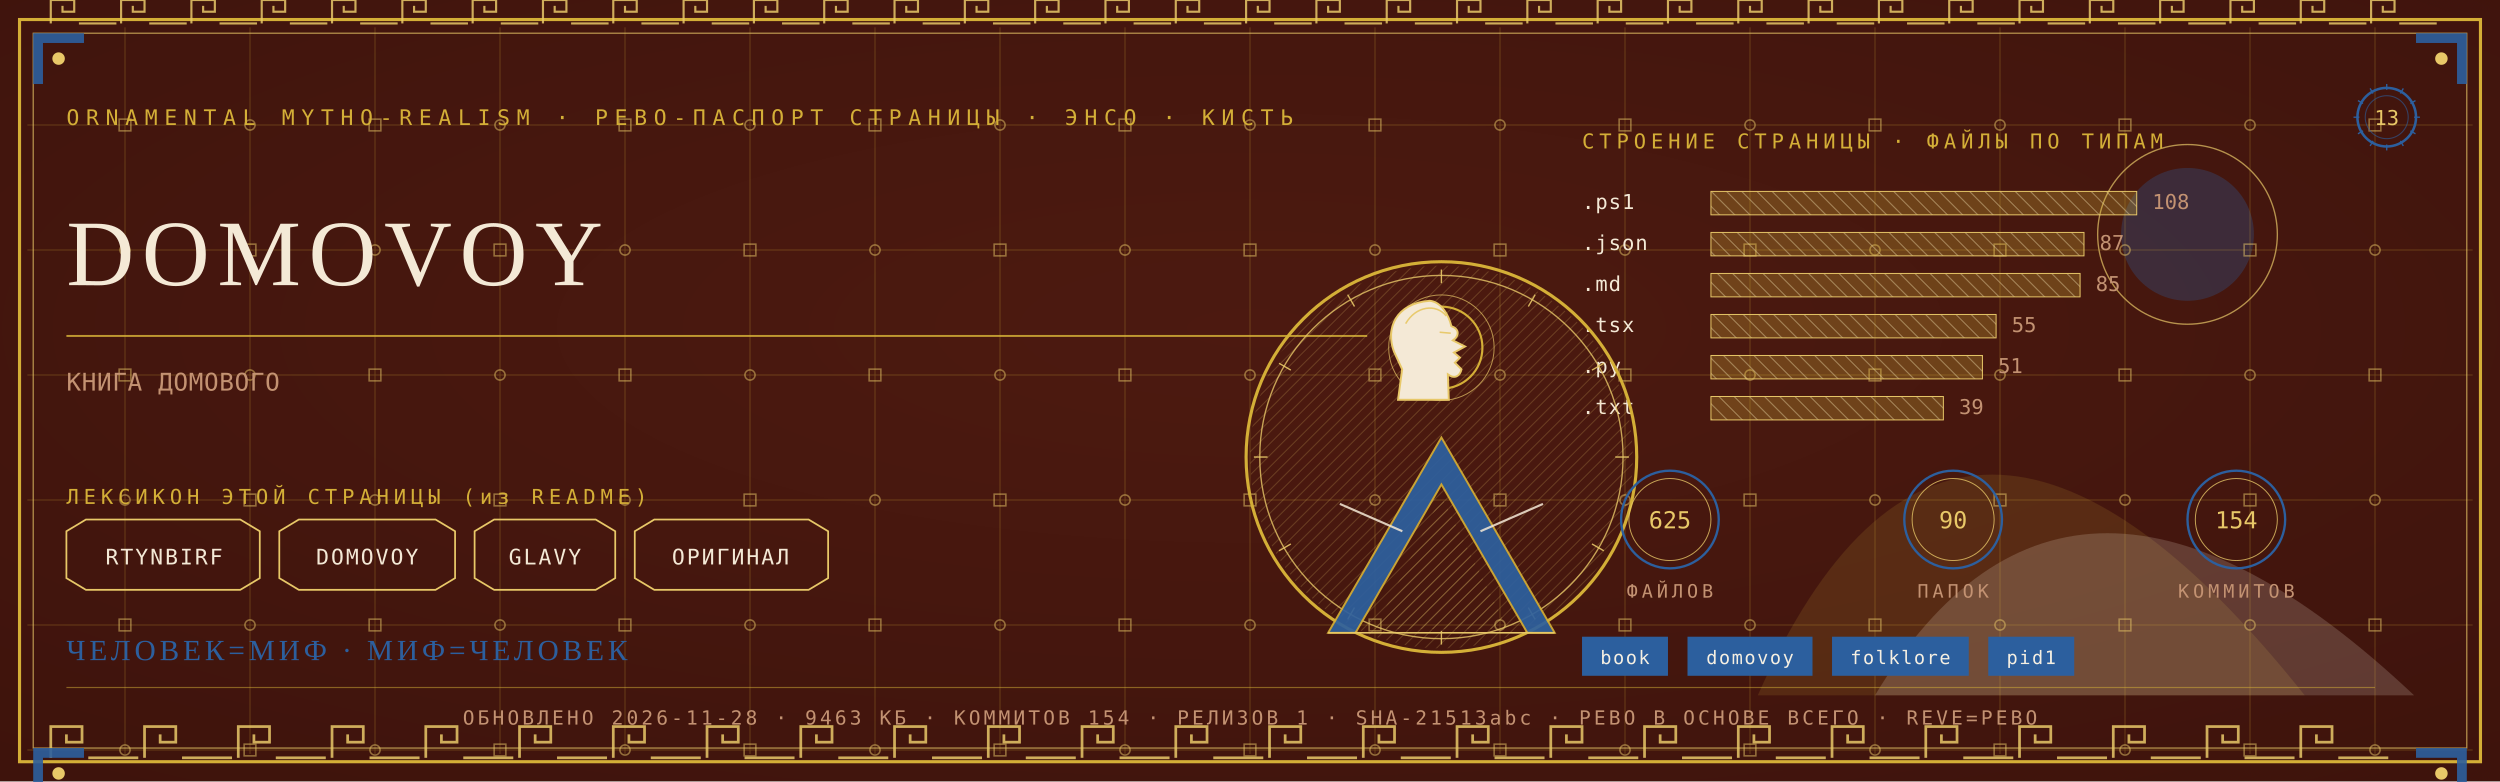
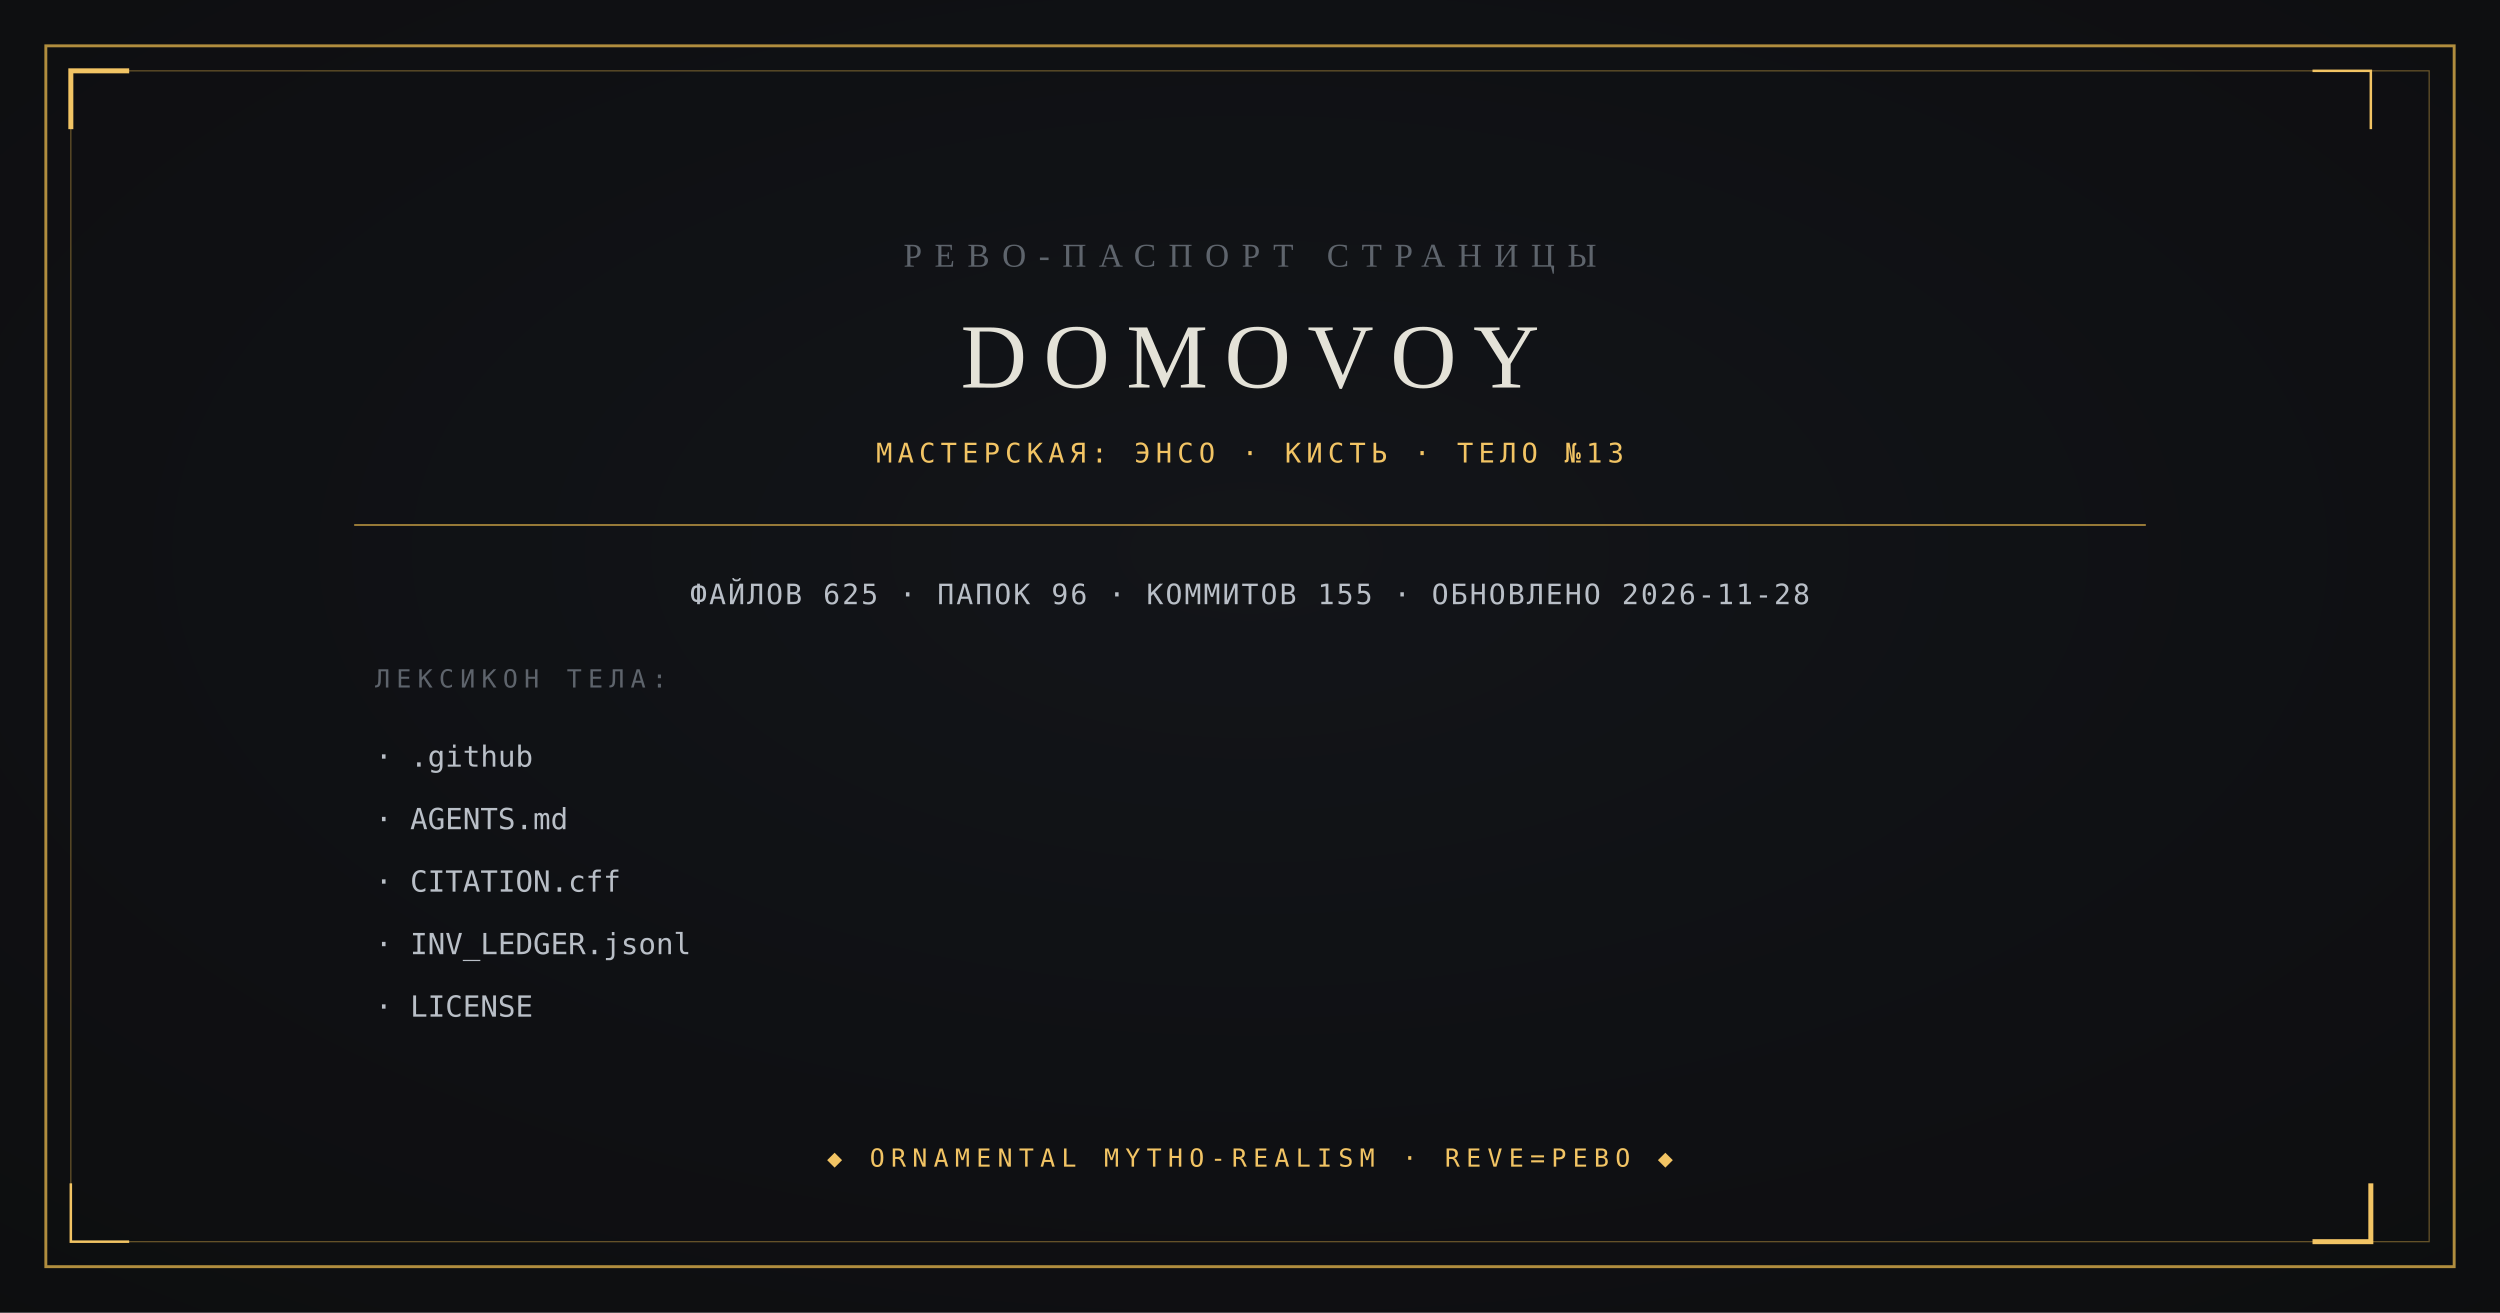
- <svg xmlns="http://www.w3.org/2000/svg" viewBox="0 0 1280 400" width="1280" height="400">
-   <defs>
-     <radialGradient id="rp13" cx="0.5" cy="0.42" r="1.1">
-       <stop offset="0" stop-color="#4E1A10" />
-       <stop offset="1" stop-color="#38100A" />
-     </radialGradient>
-     <pattern id="hatchm" width="4.2" height="4.2" patternUnits="userSpaceOnUse" patternTransform="rotate(45)">
-       <rect width="4.2" height="4.2" fill="none" />
-       <line x1="0" y1="0" x2="0" y2="4.2" stroke="#E8C868" stroke-width="0.5" />
-     </pattern>
-     <pattern id="hatchv" width="5.5" height="5.5" patternUnits="userSpaceOnUse" patternTransform="rotate(-45)">
-       <rect width="5.5" height="5.5" fill="none" />
-       <line x1="0" y1="0" x2="0" y2="5.5" stroke="#F4E9D6" stroke-width="0.5" />
-     </pattern>
-   </defs>
-   <rect width="1280" height="400" fill="#38100A" />
-   <rect width="1280" height="400" fill="url(#rp13)" opacity="0.94" />
-   <path d="M 900 356 Q 1000 130 1180 356 Z" fill="#D4AF37" opacity="0.14" />
-   <path d="M 960 356 Q 1060 190 1236 356 Z" fill="#F4E9D6" opacity="0.18" />
-   <circle cx="1120" cy="120" r="34" fill="#2C5F9E" opacity="0.30" />
-   <circle cx="1120" cy="120" r="46" fill="none" stroke="#E8C868" stroke-width="0.7" opacity="0.7" />
-   <g stroke="#D4AF37" stroke-width="0.45" opacity="0.30">
-     <line x1="64" y1="14" x2="64" y2="386" />
-     <line x1="128" y1="14" x2="128" y2="386" />
-     <line x1="192" y1="14" x2="192" y2="386" />
-     <line x1="256" y1="14" x2="256" y2="386" />
-     <line x1="320" y1="14" x2="320" y2="386" />
-     <line x1="384" y1="14" x2="384" y2="386" />
-     <line x1="448" y1="14" x2="448" y2="386" />
-     <line x1="512" y1="14" x2="512" y2="386" />
-     <line x1="576" y1="14" x2="576" y2="386" />
-     <line x1="640" y1="14" x2="640" y2="386" />
-     <line x1="704" y1="14" x2="704" y2="386" />
-     <line x1="768" y1="14" x2="768" y2="386" />
-     <line x1="832" y1="14" x2="832" y2="386" />
-     <line x1="896" y1="14" x2="896" y2="386" />
-     <line x1="960" y1="14" x2="960" y2="386" />
-     <line x1="1024" y1="14" x2="1024" y2="386" />
-     <line x1="1088" y1="14" x2="1088" y2="386" />
-     <line x1="1152" y1="14" x2="1152" y2="386" />
-     <line x1="1216" y1="14" x2="1216" y2="386" />
-     <line x1="14" y1="64" x2="1266" y2="64" />
-     <line x1="14" y1="128" x2="1266" y2="128" />
-     <line x1="14" y1="192" x2="1266" y2="192" />
-     <line x1="14" y1="256" x2="1266" y2="256" />
-     <line x1="14" y1="320" x2="1266" y2="320" />
-     <line x1="14" y1="384" x2="1266" y2="384" />
-   </g>
-   <g fill="none" stroke="#E8C868" stroke-width="0.8" opacity="0.5">
-     <rect x="61" y="61" width="6" height="6" />
-     <circle cx="64" cy="128" r="2.6" />
-     <rect x="61" y="189" width="6" height="6" />
-     <circle cx="64" cy="256" r="2.6" />
-     <rect x="61" y="317" width="6" height="6" />
-     <circle cx="64" cy="384" r="2.6" />
-     <circle cx="128" cy="64" r="2.6" />
-     <rect x="125" y="125" width="6" height="6" />
-     <circle cx="128" cy="192" r="2.6" />
-     <rect x="125" y="253" width="6" height="6" />
-     <circle cx="128" cy="320" r="2.6" />
-     <rect x="125" y="381" width="6" height="6" />
-     <rect x="189" y="61" width="6" height="6" />
-     <circle cx="192" cy="128" r="2.6" />
-     <rect x="189" y="189" width="6" height="6" />
-     <circle cx="192" cy="256" r="2.6" />
-     <rect x="189" y="317" width="6" height="6" />
-     <circle cx="192" cy="384" r="2.6" />
-     <circle cx="256" cy="64" r="2.6" />
-     <rect x="253" y="125" width="6" height="6" />
-     <circle cx="256" cy="192" r="2.6" />
-     <rect x="253" y="253" width="6" height="6" />
-     <circle cx="256" cy="320" r="2.6" />
-     <rect x="253" y="381" width="6" height="6" />
-     <rect x="317" y="61" width="6" height="6" />
-     <circle cx="320" cy="128" r="2.6" />
-     <rect x="317" y="189" width="6" height="6" />
-     <circle cx="320" cy="256" r="2.6" />
-     <rect x="317" y="317" width="6" height="6" />
-     <circle cx="320" cy="384" r="2.6" />
-     <circle cx="384" cy="64" r="2.6" />
-     <rect x="381" y="125" width="6" height="6" />
-     <circle cx="384" cy="192" r="2.6" />
-     <rect x="381" y="253" width="6" height="6" />
-     <circle cx="384" cy="320" r="2.6" />
-     <rect x="381" y="381" width="6" height="6" />
-     <rect x="445" y="61" width="6" height="6" />
-     <circle cx="448" cy="128" r="2.6" />
-     <rect x="445" y="189" width="6" height="6" />
-     <circle cx="448" cy="256" r="2.6" />
-     <rect x="445" y="317" width="6" height="6" />
-     <circle cx="448" cy="384" r="2.6" />
-     <circle cx="512" cy="64" r="2.6" />
-     <rect x="509" y="125" width="6" height="6" />
-     <circle cx="512" cy="192" r="2.6" />
-     <rect x="509" y="253" width="6" height="6" />
-     <circle cx="512" cy="320" r="2.6" />
-     <rect x="509" y="381" width="6" height="6" />
-     <rect x="573" y="61" width="6" height="6" />
-     <circle cx="576" cy="128" r="2.6" />
-     <rect x="573" y="189" width="6" height="6" />
-     <circle cx="576" cy="256" r="2.6" />
-     <rect x="573" y="317" width="6" height="6" />
-     <circle cx="576" cy="384" r="2.6" />
-     <circle cx="640" cy="64" r="2.6" />
-     <rect x="637" y="125" width="6" height="6" />
-     <circle cx="640" cy="192" r="2.6" />
-     <rect x="637" y="253" width="6" height="6" />
-     <circle cx="640" cy="320" r="2.6" />
-     <rect x="637" y="381" width="6" height="6" />
-     <rect x="701" y="61" width="6" height="6" />
-     <circle cx="704" cy="128" r="2.6" />
-     <rect x="701" y="189" width="6" height="6" />
-     <circle cx="704" cy="256" r="2.6" />
-     <rect x="701" y="317" width="6" height="6" />
-     <circle cx="704" cy="384" r="2.6" />
-     <circle cx="768" cy="64" r="2.6" />
-     <rect x="765" y="125" width="6" height="6" />
-     <circle cx="768" cy="192" r="2.6" />
-     <rect x="765" y="253" width="6" height="6" />
-     <circle cx="768" cy="320" r="2.6" />
-     <rect x="765" y="381" width="6" height="6" />
-     <rect x="829" y="61" width="6" height="6" />
-     <circle cx="832" cy="128" r="2.6" />
-     <rect x="829" y="189" width="6" height="6" />
-     <circle cx="832" cy="256" r="2.6" />
-     <rect x="829" y="317" width="6" height="6" />
-     <circle cx="832" cy="384" r="2.6" />
-     <circle cx="896" cy="64" r="2.6" />
-     <rect x="893" y="125" width="6" height="6" />
-     <circle cx="896" cy="192" r="2.6" />
-     <rect x="893" y="253" width="6" height="6" />
-     <circle cx="896" cy="320" r="2.6" />
-     <rect x="893" y="381" width="6" height="6" />
-     <rect x="957" y="61" width="6" height="6" />
-     <circle cx="960" cy="128" r="2.6" />
-     <rect x="957" y="189" width="6" height="6" />
-     <circle cx="960" cy="256" r="2.6" />
-     <rect x="957" y="317" width="6" height="6" />
-     <circle cx="960" cy="384" r="2.6" />
-     <circle cx="1024" cy="64" r="2.6" />
-     <rect x="1021" y="125" width="6" height="6" />
-     <circle cx="1024" cy="192" r="2.6" />
-     <rect x="1021" y="253" width="6" height="6" />
-     <circle cx="1024" cy="320" r="2.6" />
-     <rect x="1021" y="381" width="6" height="6" />
-     <rect x="1085" y="61" width="6" height="6" />
-     <circle cx="1088" cy="128" r="2.6" />
-     <rect x="1085" y="189" width="6" height="6" />
-     <circle cx="1088" cy="256" r="2.6" />
-     <rect x="1085" y="317" width="6" height="6" />
-     <circle cx="1088" cy="384" r="2.6" />
-     <circle cx="1152" cy="64" r="2.6" />
-     <rect x="1149" y="125" width="6" height="6" />
-     <circle cx="1152" cy="192" r="2.6" />
-     <rect x="1149" y="253" width="6" height="6" />
-     <circle cx="1152" cy="320" r="2.6" />
-     <rect x="1149" y="381" width="6" height="6" />
-     <rect x="1213" y="61" width="6" height="6" />
-     <circle cx="1216" cy="128" r="2.6" />
-     <rect x="1213" y="189" width="6" height="6" />
-     <circle cx="1216" cy="256" r="2.6" />
-     <rect x="1213" y="317" width="6" height="6" />
-     <circle cx="1216" cy="384" r="2.6" />
-   </g>
-   <rect x="10" y="10" width="1260" height="380" fill="none" stroke="#D4AF37" stroke-width="1.6" />
-   <rect x="17" y="17" width="1246" height="366" fill="none" stroke="#E8C868" stroke-width="0.6" opacity="0.75" />
-   <g fill="none" stroke="#E8C868" stroke-width="1.4" opacity="0.85">
-     <path d="M 26 388 L 26 372 L 42 372 L 42 380.0 L 34.0 380.0 L 34.0 376.0" />
-     <line x1="45.2" y1="388" x2="70.8" y2="388" />
-     <path d="M 74 388 L 74 372 L 90 372 L 90 380.0 L 82.0 380.0 L 82.0 376.0" />
-     <line x1="93.2" y1="388" x2="118.8" y2="388" />
-     <path d="M 122 388 L 122 372 L 138 372 L 138 380.0 L 130.0 380.0 L 130.0 376.0" />
-     <line x1="141.2" y1="388" x2="166.8" y2="388" />
-     <path d="M 170 388 L 170 372 L 186 372 L 186 380.0 L 178.0 380.0 L 178.0 376.0" />
-     <line x1="189.2" y1="388" x2="214.8" y2="388" />
-     <path d="M 218 388 L 218 372 L 234 372 L 234 380.0 L 226.0 380.0 L 226.0 376.0" />
-     <line x1="237.2" y1="388" x2="262.8" y2="388" />
-     <path d="M 266 388 L 266 372 L 282 372 L 282 380.0 L 274.0 380.0 L 274.0 376.0" />
-     <line x1="285.2" y1="388" x2="310.8" y2="388" />
-     <path d="M 314 388 L 314 372 L 330 372 L 330 380.0 L 322.0 380.0 L 322.0 376.0" />
-     <line x1="333.2" y1="388" x2="358.8" y2="388" />
-     <path d="M 362 388 L 362 372 L 378 372 L 378 380.0 L 370.0 380.0 L 370.0 376.0" />
-     <line x1="381.2" y1="388" x2="406.8" y2="388" />
-     <path d="M 410 388 L 410 372 L 426 372 L 426 380.0 L 418.0 380.0 L 418.0 376.0" />
-     <line x1="429.2" y1="388" x2="454.8" y2="388" />
-     <path d="M 458 388 L 458 372 L 474 372 L 474 380.0 L 466.0 380.0 L 466.0 376.0" />
-     <line x1="477.2" y1="388" x2="502.8" y2="388" />
-     <path d="M 506 388 L 506 372 L 522 372 L 522 380.0 L 514.0 380.0 L 514.0 376.0" />
-     <line x1="525.2" y1="388" x2="550.8" y2="388" />
-     <path d="M 554 388 L 554 372 L 570 372 L 570 380.0 L 562.0 380.0 L 562.0 376.0" />
-     <line x1="573.2" y1="388" x2="598.8" y2="388" />
-     <path d="M 602 388 L 602 372 L 618 372 L 618 380.0 L 610.0 380.0 L 610.0 376.0" />
-     <line x1="621.2" y1="388" x2="646.8" y2="388" />
-     <path d="M 650 388 L 650 372 L 666 372 L 666 380.0 L 658.0 380.0 L 658.0 376.0" />
-     <line x1="669.2" y1="388" x2="694.8" y2="388" />
-     <path d="M 698 388 L 698 372 L 714 372 L 714 380.0 L 706.0 380.0 L 706.0 376.0" />
-     <line x1="717.2" y1="388" x2="742.8" y2="388" />
-     <path d="M 746 388 L 746 372 L 762 372 L 762 380.0 L 754.0 380.0 L 754.0 376.0" />
-     <line x1="765.2" y1="388" x2="790.8" y2="388" />
-     <path d="M 794 388 L 794 372 L 810 372 L 810 380.0 L 802.0 380.0 L 802.0 376.0" />
-     <line x1="813.2" y1="388" x2="838.8" y2="388" />
-     <path d="M 842 388 L 842 372 L 858 372 L 858 380.0 L 850.0 380.0 L 850.0 376.0" />
-     <line x1="861.2" y1="388" x2="886.8" y2="388" />
-     <path d="M 890 388 L 890 372 L 906 372 L 906 380.0 L 898.0 380.0 L 898.0 376.0" />
-     <line x1="909.2" y1="388" x2="934.8" y2="388" />
-     <path d="M 938 388 L 938 372 L 954 372 L 954 380.0 L 946.0 380.0 L 946.0 376.0" />
-     <line x1="957.2" y1="388" x2="982.8" y2="388" />
-     <path d="M 986 388 L 986 372 L 1002 372 L 1002 380.0 L 994.0 380.0 L 994.0 376.0" />
-     <line x1="1005.2" y1="388" x2="1030.8" y2="388" />
-     <path d="M 1034 388 L 1034 372 L 1050 372 L 1050 380.0 L 1042.0 380.0 L 1042.0 376.0" />
-     <line x1="1053.2" y1="388" x2="1078.8" y2="388" />
-     <path d="M 1082 388 L 1082 372 L 1098 372 L 1098 380.0 L 1090.0 380.0 L 1090.0 376.0" />
-     <line x1="1101.2" y1="388" x2="1126.8" y2="388" />
-     <path d="M 1130 388 L 1130 372 L 1146 372 L 1146 380.0 L 1138.0 380.0 L 1138.0 376.0" />
-     <line x1="1149.2" y1="388" x2="1174.8" y2="388" />
-     <path d="M 1178 388 L 1178 372 L 1194 372 L 1194 380.0 L 1186.0 380.0 L 1186.0 376.0" />
-     <line x1="1197.2" y1="388" x2="1222.8" y2="388" />
-   </g>
-   <g fill="none" stroke="#E8C868" stroke-width="1.1" opacity="0.85">
-     <path d="M 26 12 L 26 0 L 38 0 L 38 6.0 L 32.0 6.0 L 32.0 3.0" />
-     <line x1="40.4" y1="12" x2="59.6" y2="12" />
-     <path d="M 62 12 L 62 0 L 74 0 L 74 6.0 L 68.0 6.0 L 68.0 3.0" />
-     <line x1="76.4" y1="12" x2="95.6" y2="12" />
-     <path d="M 98 12 L 98 0 L 110 0 L 110 6.0 L 104.0 6.0 L 104.0 3.0" />
-     <line x1="112.4" y1="12" x2="131.6" y2="12" />
-     <path d="M 134 12 L 134 0 L 146 0 L 146 6.0 L 140.0 6.0 L 140.0 3.0" />
-     <line x1="148.4" y1="12" x2="167.6" y2="12" />
-     <path d="M 170 12 L 170 0 L 182 0 L 182 6.0 L 176.0 6.0 L 176.0 3.0" />
-     <line x1="184.4" y1="12" x2="203.6" y2="12" />
-     <path d="M 206 12 L 206 0 L 218 0 L 218 6.0 L 212.0 6.0 L 212.0 3.0" />
-     <line x1="220.4" y1="12" x2="239.6" y2="12" />
-     <path d="M 242 12 L 242 0 L 254 0 L 254 6.0 L 248.0 6.0 L 248.0 3.0" />
-     <line x1="256.4" y1="12" x2="275.6" y2="12" />
-     <path d="M 278 12 L 278 0 L 290 0 L 290 6.0 L 284.0 6.0 L 284.0 3.0" />
-     <line x1="292.4" y1="12" x2="311.6" y2="12" />
-     <path d="M 314 12 L 314 0 L 326 0 L 326 6.0 L 320.0 6.0 L 320.0 3.0" />
-     <line x1="328.4" y1="12" x2="347.6" y2="12" />
-     <path d="M 350 12 L 350 0 L 362 0 L 362 6.0 L 356.0 6.0 L 356.0 3.0" />
-     <line x1="364.4" y1="12" x2="383.6" y2="12" />
-     <path d="M 386 12 L 386 0 L 398 0 L 398 6.0 L 392.0 6.0 L 392.0 3.0" />
-     <line x1="400.4" y1="12" x2="419.6" y2="12" />
-     <path d="M 422 12 L 422 0 L 434 0 L 434 6.0 L 428.0 6.0 L 428.0 3.0" />
-     <line x1="436.4" y1="12" x2="455.6" y2="12" />
-     <path d="M 458 12 L 458 0 L 470 0 L 470 6.0 L 464.0 6.0 L 464.0 3.0" />
-     <line x1="472.4" y1="12" x2="491.6" y2="12" />
-     <path d="M 494 12 L 494 0 L 506 0 L 506 6.0 L 500.0 6.0 L 500.0 3.0" />
-     <line x1="508.4" y1="12" x2="527.6" y2="12" />
-     <path d="M 530 12 L 530 0 L 542 0 L 542 6.0 L 536.0 6.0 L 536.0 3.0" />
-     <line x1="544.4" y1="12" x2="563.6" y2="12" />
-     <path d="M 566 12 L 566 0 L 578 0 L 578 6.0 L 572.0 6.0 L 572.0 3.0" />
-     <line x1="580.4" y1="12" x2="599.6" y2="12" />
-     <path d="M 602 12 L 602 0 L 614 0 L 614 6.0 L 608.0 6.0 L 608.0 3.0" />
-     <line x1="616.4" y1="12" x2="635.6" y2="12" />
-     <path d="M 638 12 L 638 0 L 650 0 L 650 6.0 L 644.0 6.0 L 644.0 3.0" />
-     <line x1="652.4" y1="12" x2="671.6" y2="12" />
-     <path d="M 674 12 L 674 0 L 686 0 L 686 6.0 L 680.0 6.0 L 680.0 3.0" />
-     <line x1="688.4" y1="12" x2="707.6" y2="12" />
-     <path d="M 710 12 L 710 0 L 722 0 L 722 6.0 L 716.0 6.0 L 716.0 3.0" />
-     <line x1="724.4" y1="12" x2="743.6" y2="12" />
-     <path d="M 746 12 L 746 0 L 758 0 L 758 6.0 L 752.0 6.0 L 752.0 3.0" />
-     <line x1="760.4" y1="12" x2="779.6" y2="12" />
-     <path d="M 782 12 L 782 0 L 794 0 L 794 6.0 L 788.0 6.0 L 788.0 3.0" />
-     <line x1="796.4" y1="12" x2="815.6" y2="12" />
-     <path d="M 818 12 L 818 0 L 830 0 L 830 6.0 L 824.0 6.0 L 824.0 3.0" />
-     <line x1="832.4" y1="12" x2="851.6" y2="12" />
-     <path d="M 854 12 L 854 0 L 866 0 L 866 6.0 L 860.0 6.0 L 860.0 3.0" />
-     <line x1="868.4" y1="12" x2="887.6" y2="12" />
-     <path d="M 890 12 L 890 0 L 902 0 L 902 6.0 L 896.0 6.0 L 896.0 3.0" />
-     <line x1="904.4" y1="12" x2="923.6" y2="12" />
-     <path d="M 926 12 L 926 0 L 938 0 L 938 6.0 L 932.0 6.0 L 932.0 3.0" />
-     <line x1="940.4" y1="12" x2="959.6" y2="12" />
-     <path d="M 962 12 L 962 0 L 974 0 L 974 6.0 L 968.0 6.0 L 968.0 3.0" />
-     <line x1="976.4" y1="12" x2="995.6" y2="12" />
-     <path d="M 998 12 L 998 0 L 1010 0 L 1010 6.0 L 1004.0 6.0 L 1004.0 3.0" />
-     <line x1="1012.4" y1="12" x2="1031.6" y2="12" />
-     <path d="M 1034 12 L 1034 0 L 1046 0 L 1046 6.0 L 1040.0 6.0 L 1040.0 3.0" />
-     <line x1="1048.4" y1="12" x2="1067.6" y2="12" />
-     <path d="M 1070 12 L 1070 0 L 1082 0 L 1082 6.0 L 1076.0 6.0 L 1076.0 3.0" />
-     <line x1="1084.4" y1="12" x2="1103.6" y2="12" />
-     <path d="M 1106 12 L 1106 0 L 1118 0 L 1118 6.0 L 1112.0 6.0 L 1112.0 3.0" />
-     <line x1="1120.4" y1="12" x2="1139.6" y2="12" />
-     <path d="M 1142 12 L 1142 0 L 1154 0 L 1154 6.0 L 1148.0 6.0 L 1148.0 3.0" />
-     <line x1="1156.4" y1="12" x2="1175.6" y2="12" />
-     <path d="M 1178 12 L 1178 0 L 1190 0 L 1190 6.0 L 1184.0 6.0 L 1184.0 3.0" />
-     <line x1="1192.4" y1="12" x2="1211.6" y2="12" />
-     <path d="M 1214 12 L 1214 0 L 1226 0 L 1226 6.0 L 1220.0 6.0 L 1220.0 3.0" />
-     <line x1="1228.4" y1="12" x2="1247.6" y2="12" />
-   </g>
-   <g transform="translate(17,17) scale(1,1)">
-     <path d="M 0 0 L 26 0 L 26 5 L 5 5 L 5 26 L 0 26 Z" fill="#2C5F9E" opacity="0.9" />
-     <circle cx="13" cy="13" r="3.2" fill="#E8C868" />
-   </g>
-   <g transform="translate(1263,17) scale(-1,1)">
-     <path d="M 0 0 L 26 0 L 26 5 L 5 5 L 5 26 L 0 26 Z" fill="#2C5F9E" opacity="0.9" />
-     <circle cx="13" cy="13" r="3.2" fill="#E8C868" />
-   </g>
-   <g transform="translate(17,383) scale(1,1)">
-     <path d="M 0 0 L 26 0 L 26 5 L 5 5 L 5 26 L 0 26 Z" fill="#2C5F9E" opacity="0.9" />
-     <circle cx="13" cy="13" r="3.2" fill="#E8C868" />
-   </g>
-   <g transform="translate(1263,383) scale(-1,1)">
-     <path d="M 0 0 L 26 0 L 26 5 L 5 5 L 5 26 L 0 26 Z" fill="#2C5F9E" opacity="0.9" />
-     <circle cx="13" cy="13" r="3.2" fill="#E8C868" />
-   </g>
-   <text x="34" y="64" font-family="'Cascadia Mono', ui-monospace, Consolas, monospace" font-size="11" fill="#D4AF37" letter-spacing="3.4">ORNAMENTAL MYTHO-REALISM · РЕВО-ПАСПОРТ СТРАНИЦЫ · ЭНСО · КИСТЬ</text>
-   <g transform="translate(1222,60)">
-     <circle r="15" fill="none" stroke="#2C5F9E" stroke-width="1.3" />
-     <circle r="11" fill="none" stroke="#2C5F9E" stroke-width="0.55" opacity="0.6" />
-     <text y="4" text-anchor="middle" font-family="'Cascadia Mono', ui-monospace, Consolas, monospace" font-size="10.5" fill="#E8C868">13</text>
-     <g stroke="#2C5F9E" stroke-width="0.7">
-       <line x1="0" y1="-17" x2="0" y2="-14" transform="rotate(0)" />
-       <line x1="0" y1="-17" x2="0" y2="-14" transform="rotate(30)" />
-       <line x1="0" y1="-17" x2="0" y2="-14" transform="rotate(60)" />
-       <line x1="0" y1="-17" x2="0" y2="-14" transform="rotate(90)" />
-       <line x1="0" y1="-17" x2="0" y2="-14" transform="rotate(120)" />
-       <line x1="0" y1="-17" x2="0" y2="-14" transform="rotate(150)" />
-       <line x1="0" y1="-17" x2="0" y2="-14" transform="rotate(180)" />
-       <line x1="0" y1="-17" x2="0" y2="-14" transform="rotate(210)" />
-       <line x1="0" y1="-17" x2="0" y2="-14" transform="rotate(240)" />
-       <line x1="0" y1="-17" x2="0" y2="-14" transform="rotate(270)" />
-       <line x1="0" y1="-17" x2="0" y2="-14" transform="rotate(300)" />
-       <line x1="0" y1="-17" x2="0" y2="-14" transform="rotate(330)" />
-     </g>
-   </g>
-   <text x="34" y="146" font-family="Georgia, 'Times New Roman', serif" font-size="48.0" fill="#F4E9D6" letter-spacing="4">DOMOVOY</text>
-   <line x1="34" y1="172" x2="700" y2="172" stroke="#D4AF37" stroke-width="1" opacity="0.85" />
-   <text x="34" y="200" font-family="'Cascadia Mono', ui-monospace, Consolas, monospace" font-size="12.5" fill="#C39272" letter-spacing="0.3">КНИГА ДОМОВОГО</text>
-   <text x="34" y="258" font-family="'Cascadia Mono', ui-monospace, Consolas, monospace" font-size="10.5" fill="#D4AF37" letter-spacing="2.5">ЛЕКСИКОН ЭТОЙ СТРАНИЦЫ (из README)</text>
-   <path d="M 34 272 L 44 266 L 123 266 L 133 272 L 133 296 L 123 302 L 44 302 L 34 296 Z" fill="none" stroke="#E8C868" stroke-width="0.9" />
-   <text x="84" y="289" text-anchor="middle" font-family="'Cascadia Mono', ui-monospace, Consolas, monospace" font-size="11" fill="#F4E9D6" letter-spacing="1">RTYNBIRF</text>
-   <path d="M 143 272 L 153 266 L 223 266 L 233 272 L 233 296 L 223 302 L 153 302 L 143 296 Z" fill="none" stroke="#E8C868" stroke-width="0.9" />
-   <text x="188" y="289" text-anchor="middle" font-family="'Cascadia Mono', ui-monospace, Consolas, monospace" font-size="11" fill="#F4E9D6" letter-spacing="1">DOMOVOY</text>
-   <path d="M 243 272 L 253 266 L 305 266 L 315 272 L 315 296 L 305 302 L 253 302 L 243 296 Z" fill="none" stroke="#E8C868" stroke-width="0.9" />
-   <text x="279" y="289" text-anchor="middle" font-family="'Cascadia Mono', ui-monospace, Consolas, monospace" font-size="11" fill="#F4E9D6" letter-spacing="1">GLAVY</text>
-   <path d="M 325 272 L 335 266 L 414 266 L 424 272 L 424 296 L 414 302 L 335 302 L 325 296 Z" fill="none" stroke="#E8C868" stroke-width="0.9" />
-   <text x="374" y="289" text-anchor="middle" font-family="'Cascadia Mono', ui-monospace, Consolas, monospace" font-size="11" fill="#F4E9D6" letter-spacing="1">ОРИГИНАЛ</text>
-   <text x="810" y="76" font-family="'Cascadia Mono', ui-monospace, Consolas, monospace" font-size="10.5" fill="#D4AF37" letter-spacing="2.5">СТРОЕНИЕ СТРАНИЦЫ · ФАЙЛЫ ПО ТИПАМ</text>
-   <text x="810" y="107" font-family="'Cascadia Mono', ui-monospace, Consolas, monospace" font-size="10.5" fill="#F4E9D6" letter-spacing="0.5">.ps1</text>
-   <rect x="876" y="98" width="218" height="12" fill="url(#hatchv)" opacity="0.9" />
-   <rect x="876" y="98" width="218" height="12" fill="#D4AF37" opacity="0.28" />
-   <rect x="876" y="98" width="218" height="12" fill="none" stroke="#E8C868" stroke-width="0.5" />
-   <text x="1102" y="107" font-family="'Cascadia Mono', ui-monospace, Consolas, monospace" font-size="10.5" fill="#C39272">108</text>
-   <text x="810" y="128" font-family="'Cascadia Mono', ui-monospace, Consolas, monospace" font-size="10.5" fill="#F4E9D6" letter-spacing="0.5">.json</text>
-   <rect x="876" y="119" width="191" height="12" fill="url(#hatchv)" opacity="0.9" />
-   <rect x="876" y="119" width="191" height="12" fill="#D4AF37" opacity="0.28" />
-   <rect x="876" y="119" width="191" height="12" fill="none" stroke="#E8C868" stroke-width="0.5" />
-   <text x="1075" y="128" font-family="'Cascadia Mono', ui-monospace, Consolas, monospace" font-size="10.5" fill="#C39272">87</text>
-   <text x="810" y="149" font-family="'Cascadia Mono', ui-monospace, Consolas, monospace" font-size="10.5" fill="#F4E9D6" letter-spacing="0.5">.md</text>
-   <rect x="876" y="140" width="189" height="12" fill="url(#hatchv)" opacity="0.9" />
-   <rect x="876" y="140" width="189" height="12" fill="#D4AF37" opacity="0.28" />
-   <rect x="876" y="140" width="189" height="12" fill="none" stroke="#E8C868" stroke-width="0.5" />
-   <text x="1073" y="149" font-family="'Cascadia Mono', ui-monospace, Consolas, monospace" font-size="10.5" fill="#C39272">85</text>
-   <text x="810" y="170" font-family="'Cascadia Mono', ui-monospace, Consolas, monospace" font-size="10.5" fill="#F4E9D6" letter-spacing="0.5">.tsx</text>
-   <rect x="876" y="161" width="146" height="12" fill="url(#hatchv)" opacity="0.9" />
-   <rect x="876" y="161" width="146" height="12" fill="#D4AF37" opacity="0.28" />
-   <rect x="876" y="161" width="146" height="12" fill="none" stroke="#E8C868" stroke-width="0.5" />
-   <text x="1030" y="170" font-family="'Cascadia Mono', ui-monospace, Consolas, monospace" font-size="10.5" fill="#C39272">55</text>
-   <text x="810" y="191" font-family="'Cascadia Mono', ui-monospace, Consolas, monospace" font-size="10.5" fill="#F4E9D6" letter-spacing="0.5">.py</text>
-   <rect x="876" y="182" width="139" height="12" fill="url(#hatchv)" opacity="0.9" />
-   <rect x="876" y="182" width="139" height="12" fill="#D4AF37" opacity="0.28" />
-   <rect x="876" y="182" width="139" height="12" fill="none" stroke="#E8C868" stroke-width="0.5" />
-   <text x="1023" y="191" font-family="'Cascadia Mono', ui-monospace, Consolas, monospace" font-size="10.5" fill="#C39272">51</text>
-   <text x="810" y="212" font-family="'Cascadia Mono', ui-monospace, Consolas, monospace" font-size="10.5" fill="#F4E9D6" letter-spacing="0.5">.txt</text>
-   <rect x="876" y="203" width="119" height="12" fill="url(#hatchv)" opacity="0.9" />
-   <rect x="876" y="203" width="119" height="12" fill="#D4AF37" opacity="0.28" />
-   <rect x="876" y="203" width="119" height="12" fill="none" stroke="#E8C868" stroke-width="0.5" />
-   <text x="1003" y="212" font-family="'Cascadia Mono', ui-monospace, Consolas, monospace" font-size="10.5" fill="#C39272">39</text>
-   <g transform="translate(738,234)">
-     <circle r="100" fill="none" stroke="#D4AF37" stroke-width="1.6" />
-     <circle r="93" fill="none" stroke="#E8C868" stroke-width="0.7" opacity="0.8" />
-     <circle r="98" fill="url(#hatchm)" opacity="0.4" />
-     <g stroke="#E8C868" stroke-width="0.7" opacity="0.9">
-       <line x1="0" y1="-96" x2="0" y2="-89" transform="rotate(0)" />
-       <line x1="0" y1="-96" x2="0" y2="-89" transform="rotate(30)" />
-       <line x1="0" y1="-96" x2="0" y2="-89" transform="rotate(60)" />
-       <line x1="0" y1="-96" x2="0" y2="-89" transform="rotate(90)" />
-       <line x1="0" y1="-96" x2="0" y2="-89" transform="rotate(120)" />
-       <line x1="0" y1="-96" x2="0" y2="-89" transform="rotate(150)" />
-       <line x1="0" y1="-96" x2="0" y2="-89" transform="rotate(180)" />
-       <line x1="0" y1="-96" x2="0" y2="-89" transform="rotate(210)" />
-       <line x1="0" y1="-96" x2="0" y2="-89" transform="rotate(240)" />
-       <line x1="0" y1="-96" x2="0" y2="-89" transform="rotate(270)" />
-       <line x1="0" y1="-96" x2="0" y2="-89" transform="rotate(300)" />
-       <line x1="0" y1="-96" x2="0" y2="-89" transform="rotate(330)" />
-     </g>
-     <circle cy="-56" r="21" fill="none" stroke="#D4AF37" stroke-width="1.1" />
-     <circle cy="-56" r="27" fill="none" stroke="#E8C868" stroke-width="0.5" opacity="0.7" />
-     <path d="M -6.0 -80.0 C -23.5 -78.7 -28.7 -65.7 -24.3 -54.0 L -20.1 -44.9 L -22.2 -29.3 L 3.8 -29.3 L 3.3 -42.3 C 6.9 -39.7 9.5 -41.5 10.3 -44.9 L 6.9 -48.3 L 9.5 -50.9 L 6.4 -53.5 L 12.1 -56.6 L 5.9 -59.7 C 9.5 -62.3 9.0 -65.7 5.1 -67.0 C 3.8 -72.7 -0.1 -79.5 -6.0 -80.0 Z" fill="#F4E9D6" stroke="#E8C868" stroke-width="1.0" />
-     <g fill="none" stroke="#E8C868" stroke-width="0.8" opacity="0.95">
-       <path d="M -18.3 -68.3 C -13.1 -77.4 -2.7 -78.7 2.5 -72.2" />
-       <path d="M -0.9 -63.9 L 4.8 -63.4" />
-     </g>
-     <path d="M -58.0 90.0 L 0 -10.0 L 58.0 90.0 L 44.0 90.0 L 0 14.0 L -44.0 90.0 Z" fill="#2C5F9E" opacity="0.92" stroke="#D4AF37" stroke-width="1.0" />
-     <path d="M -34.0 88.0 L 0 20.0 L 34.0 88.0" fill="url(#hatchm)" opacity="0.5" stroke="none" />
-     <path d="M -58.0 90.0 L 58.0 90.0" fill="none" stroke="#E8C868" stroke-width="0.8" />
-     <path d="M -52.0 24.0 L -20.0 38.0" fill="none" stroke="#F4E9D6" stroke-width="1.1" opacity="0.85" />
-     <path d="M 52.0 24.0 L 20.0 38.0" fill="none" stroke="#F4E9D6" stroke-width="1.1" opacity="0.85" />
-   </g>
-   <g transform="translate(855,266)">
-     <circle r="25" fill="none" stroke="#2C5F9E" stroke-width="1.2" />
-     <circle r="21" fill="none" stroke="#E8C868" stroke-width="0.5" opacity="0.8" />
-     <text y="4.5" text-anchor="middle" font-family="'Cascadia Mono', ui-monospace, Consolas, monospace" font-size="12" fill="#E8C868">625</text>
-     <text y="40" text-anchor="middle" font-family="'Cascadia Mono', ui-monospace, Consolas, monospace" font-size="9.5" fill="#C39272" letter-spacing="2">ФАЙЛОВ</text>
-   </g>
-   <g transform="translate(1000,266)">
-     <circle r="25" fill="none" stroke="#2C5F9E" stroke-width="1.2" />
-     <circle r="21" fill="none" stroke="#E8C868" stroke-width="0.5" opacity="0.8" />
-     <text y="4.5" text-anchor="middle" font-family="'Cascadia Mono', ui-monospace, Consolas, monospace" font-size="12" fill="#E8C868">90</text>
-     <text y="40" text-anchor="middle" font-family="'Cascadia Mono', ui-monospace, Consolas, monospace" font-size="9.5" fill="#C39272" letter-spacing="2">ПАПОК</text>
-   </g>
-   <g transform="translate(1145,266)">
-     <circle r="25" fill="none" stroke="#2C5F9E" stroke-width="1.2" />
-     <circle r="21" fill="none" stroke="#E8C868" stroke-width="0.5" opacity="0.8" />
-     <text y="4.5" text-anchor="middle" font-family="'Cascadia Mono', ui-monospace, Consolas, monospace" font-size="12" fill="#E8C868">154</text>
-     <text y="40" text-anchor="middle" font-family="'Cascadia Mono', ui-monospace, Consolas, monospace" font-size="9.5" fill="#C39272" letter-spacing="2">КОММИТОВ</text>
-   </g>
-   <rect x="810" y="326" rx="0" width="44" height="20" fill="#2C5F9E" />
-   <text x="832" y="340" text-anchor="middle" font-family="'Cascadia Mono', ui-monospace, Consolas, monospace" font-size="9.5" fill="#F5EFE2" letter-spacing="0.8">book</text>
-   <rect x="864" y="326" rx="0" width="64" height="20" fill="#2C5F9E" />
-   <text x="896" y="340" text-anchor="middle" font-family="'Cascadia Mono', ui-monospace, Consolas, monospace" font-size="9.5" fill="#F5EFE2" letter-spacing="0.8">domovoy</text>
-   <rect x="938" y="326" rx="0" width="70" height="20" fill="#2C5F9E" />
-   <text x="973" y="340" text-anchor="middle" font-family="'Cascadia Mono', ui-monospace, Consolas, monospace" font-size="9.5" fill="#F5EFE2" letter-spacing="0.8">folklore</text>
-   <rect x="1018" y="326" rx="0" width="44" height="20" fill="#2C5F9E" />
-   <text x="1040" y="340" text-anchor="middle" font-family="'Cascadia Mono', ui-monospace, Consolas, monospace" font-size="9.5" fill="#F5EFE2" letter-spacing="0.8">pid1</text>
-   <text x="34" y="338" font-family="Georgia, 'Times New Roman', serif" font-size="15" fill="#2C5F9E" letter-spacing="2">ЧЕЛОВЕК=МИФ · МИФ=ЧЕЛОВЕК</text>
-   <line x1="34" y1="352" x2="1216" y2="352" stroke="#D4AF37" stroke-width="0.6" opacity="0.5" />
-   <text x="640" y="371" text-anchor="middle" font-family="'Cascadia Mono', ui-monospace, Consolas, monospace" font-size="10" fill="#C39272" letter-spacing="1.6">ОБНОВЛЕНО 2026-11-28 · 9463 КБ · КОММИТОВ 154 · РЕЛИЗОВ 1 · SHA-21513abc · РЕВО В ОСНОВЕ ВСЕГО · REVE=РЕВО</text>
+ <svg xmlns="http://www.w3.org/2000/svg" viewBox="0 0 1200 630" width="1200" height="630">
+   <rect width="1200" height="630" fill="#0B0C0E" />
+   <radialGradient id="v" cx="0.5" cy="0.42" r="0.95">
+     <stop offset="0" stop-color="#14161A" />
+     <stop offset="1" stop-color="#0B0C0E" />
+   </radialGradient>
+   <rect width="1200" height="630" fill="url(#v)" opacity="0.9" />
+   <rect x="22" y="22" width="1156" height="586" fill="none" stroke="#B08D3E" stroke-width="1.4" />
+   <rect x="34" y="34" width="1132" height="562" fill="none" stroke="#B08D3E" stroke-width="0.6" opacity="0.55" />
+   <path d="M 34 62 L 34 34 L 62 34" fill="none" stroke="#F2C464" stroke-width="2.4" />
+   <path d="M 1138 568 L 1138 596 L 1110 596" fill="none" stroke="#F2C464" stroke-width="2.4" />
+   <path d="M 1138 62 L 1138 34 L 1110 34" fill="none" stroke="#F2C464" stroke-width="1.2" />
+   <path d="M 62 596 L 34 596 L 34 568" fill="none" stroke="#F2C464" stroke-width="1.2" />
+   <text x="600" y="128" text-anchor="middle" font-family="Georgia, 'Times New Roman', serif" font-size="16" fill="#5E646C" letter-spacing="6">РЕВО-ПАСПОРТ СТРАНИЦЫ</text>
+   <text x="600" y="186" text-anchor="middle" font-family="Georgia, 'Times New Roman', serif" font-size="44" fill="#E4E2D8" letter-spacing="8">DOMOVOY</text>
+   <text x="600" y="222" text-anchor="middle" font-family="ui-monospace, Consolas, monospace" font-size="13" fill="#F2C464" letter-spacing="2.5">МАСТЕРСКАЯ: ЭНСО · КИСТЬ · ТЕЛО №13</text>
+   <line x1="170" y1="252" x2="1030" y2="252" stroke="#B08D3E" stroke-width="0.8" />
+   <text x="600" y="290" text-anchor="middle" font-family="ui-monospace, Consolas, monospace" font-size="13.5" fill="#B9BFC7" letter-spacing="1">ФАЙЛОВ 625 · ПАПОК 96 · КОММИТОВ 155 · ОБНОВЛЕНО 2026-11-28</text>
+   <text x="180" y="330" font-family="ui-monospace, Consolas, monospace" font-size="12" fill="#5E646C" letter-spacing="3">ЛЕКСИКОН ТЕЛА:</text>
+   <text x="180" y="368" font-family="ui-monospace, Consolas, monospace" font-size="14" fill="#B9BFC7">· .github</text>
+   <text x="180" y="398" font-family="ui-monospace, Consolas, monospace" font-size="14" fill="#B9BFC7">· AGENTS.md</text>
+   <text x="180" y="428" font-family="ui-monospace, Consolas, monospace" font-size="14" fill="#B9BFC7">· CITATION.cff</text>
+   <text x="180" y="458" font-family="ui-monospace, Consolas, monospace" font-size="14" fill="#B9BFC7">· INV_LEDGER.jsonl</text>
+   <text x="180" y="488" font-family="ui-monospace, Consolas, monospace" font-size="14" fill="#B9BFC7">· LICENSE</text>
+   <text x="600" y="560" text-anchor="middle" font-family="ui-monospace, Consolas, monospace" font-size="12" fill="#F2C464" letter-spacing="3">◆ ORNAMENTAL MYTHO-REALISM · REVE=РЕВО ◆</text>
</svg>
